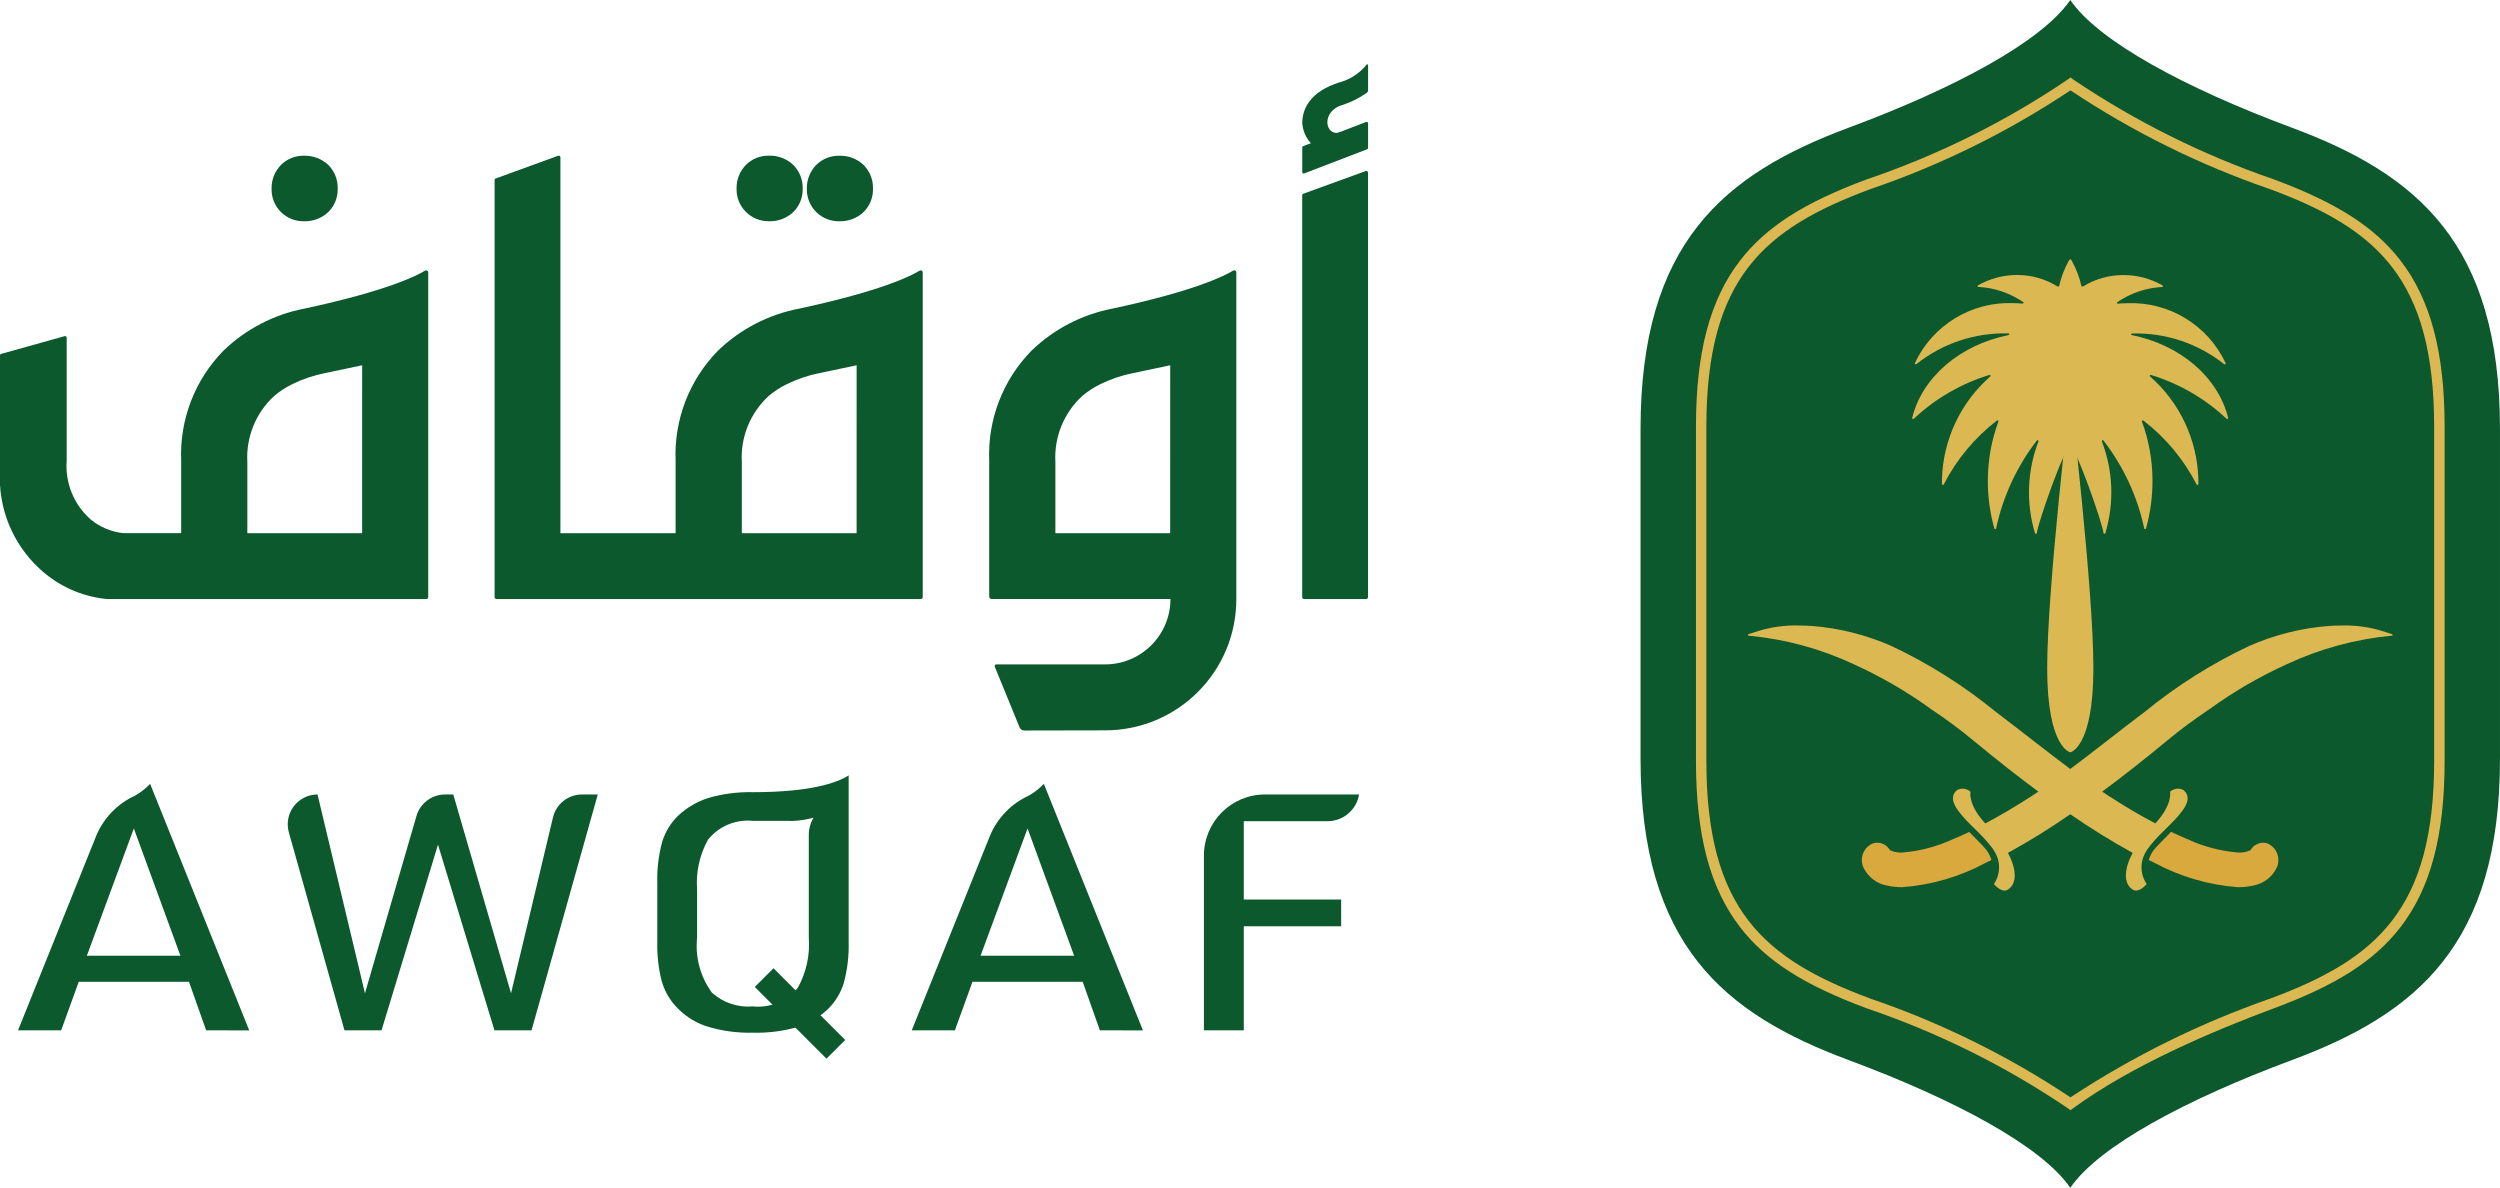
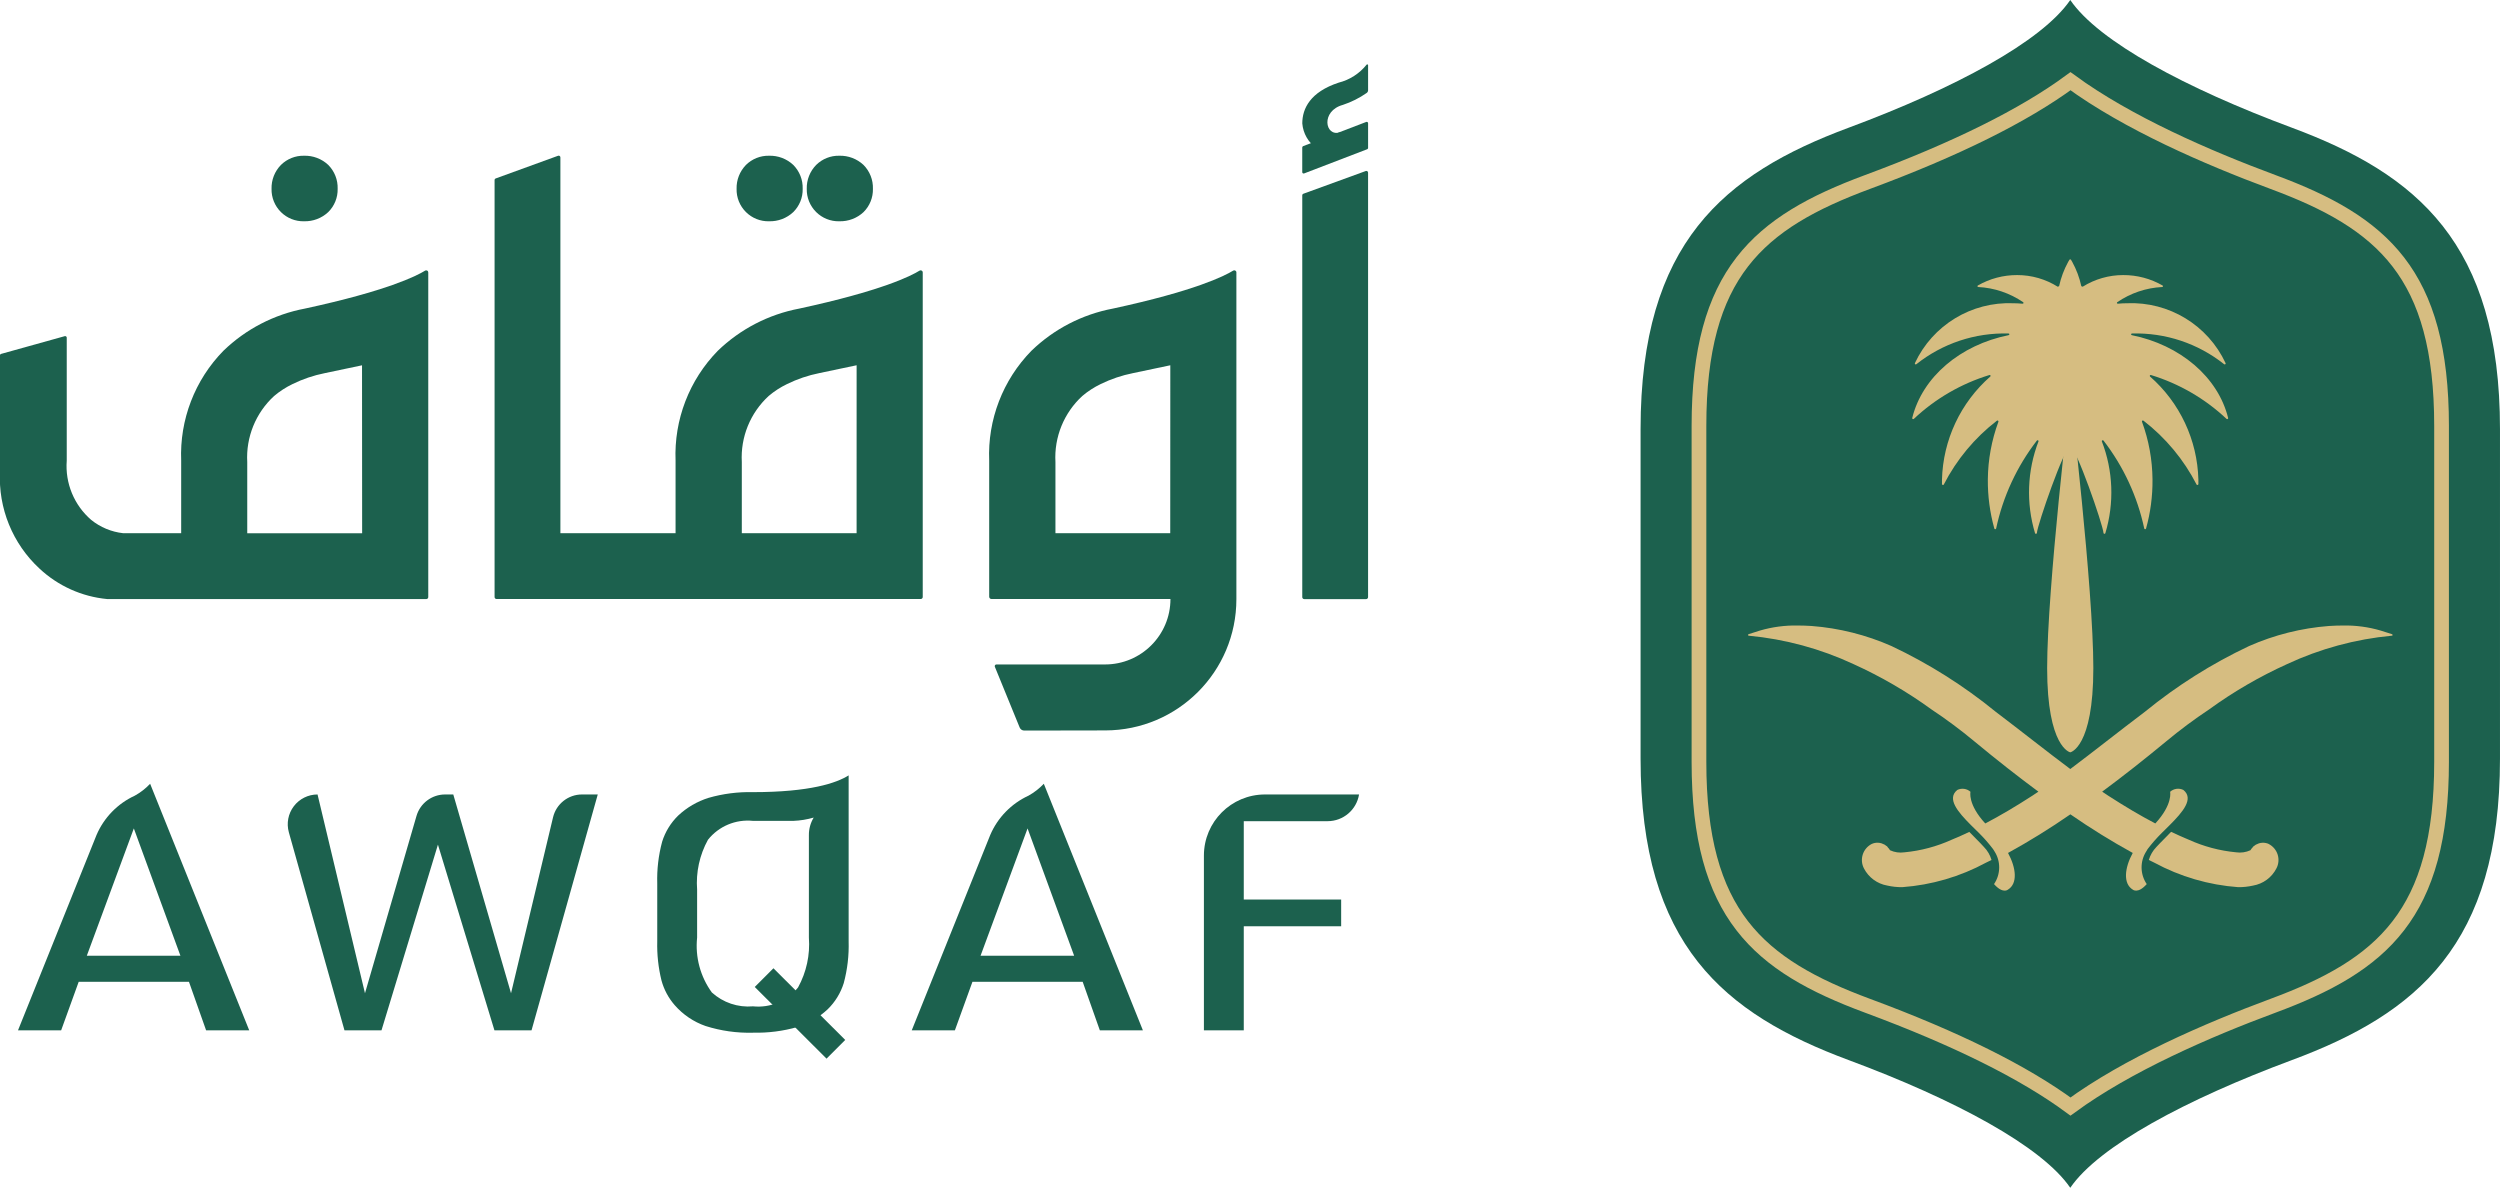
- <svg xmlns="http://www.w3.org/2000/svg" width="169.874" height="80.708" viewBox="0 0 169.874 80.708">
-   <g id="Logo" transform="translate(-137.298)">
-     <g id="Group_55943" data-name="Group 55943" transform="translate(137.298)">
-       <g id="Group_55945" data-name="Group 55945">
-         <path id="Path_122794" data-name="Path 122794" d="M154.859,13.258a2.308,2.308,0,0,0,1.645-.623,2.152,2.152,0,0,0,.642-1.584,2.2,2.2,0,0,0-.642-1.625,2.312,2.312,0,0,0-1.645-.621,2.164,2.164,0,0,0-1.565.621,2.245,2.245,0,0,0-.642,1.625,2.16,2.16,0,0,0,2.207,2.207" transform="translate(-134.199 1.777)" fill="#0c592e" />
-         <path id="Path_122795" data-name="Path 122795" d="M181.15,13.258a2.305,2.305,0,0,0,1.644-.623,2.151,2.151,0,0,0,.642-1.584,2.2,2.2,0,0,0-.642-1.625A2.309,2.309,0,0,0,181.15,8.8a2.164,2.164,0,0,0-1.565.621,2.24,2.24,0,0,0-.642,1.625,2.16,2.16,0,0,0,2.207,2.207" transform="translate(-128.894 1.777)" fill="#0c592e" />
-         <path id="Path_122796" data-name="Path 122796" d="M185.124,13.258a2.31,2.31,0,0,0,1.645-.623,2.156,2.156,0,0,0,.642-1.584,2.209,2.209,0,0,0-.642-1.625,2.314,2.314,0,0,0-1.645-.621,2.164,2.164,0,0,0-1.565.621,2.24,2.24,0,0,0-.642,1.625,2.16,2.16,0,0,0,2.207,2.207" transform="translate(-128.092 1.777)" fill="#0c592e" />
-         <path id="Path_122797" data-name="Path 122797" d="M205.524,33.148h-7.8V28.315a5.666,5.666,0,0,1,1.827-4.494,5.894,5.894,0,0,1,1.244-.809A9.013,9.013,0,0,1,203,22.268l2.527-.531ZM209.806,15.3c-.59.367-2.589,1.375-8.174,2.58a10.878,10.878,0,0,0-5.537,2.869,10.086,10.086,0,0,0-2.868,7.462v9.248a.156.156,0,0,0,.155.157h12.161a4.446,4.446,0,0,1-4.447,4.446h-7.384a.114.114,0,0,0-.106.157l1.686,4.123a.338.338,0,0,0,.315.212l5.512-.011a8.915,8.915,0,0,0,8.9-8.916V15.426a.139.139,0,0,0-.212-.121" transform="translate(-126.011 3.084)" fill="#0c592e" />
-         <path id="Path_122798" data-name="Path 122798" d="M189.861,34.456h-7.8V29.624a5.665,5.665,0,0,1,1.826-4.494,5.9,5.9,0,0,1,1.245-.809,9.03,9.03,0,0,1,2.2-.745l2.53-.531Zm4.281-17.843c-.59.367-2.59,1.375-8.174,2.58a10.878,10.878,0,0,0-5.537,2.869,10.087,10.087,0,0,0-2.869,7.462v4.932h-7.827V8.916a.117.117,0,0,0-.156-.109l-4.24,1.544a.115.115,0,0,0-.077.109V38.795a.135.135,0,0,0,.133.135h28.822a.137.137,0,0,0,.137-.136V16.734a.14.14,0,0,0-.213-.121" transform="translate(-131.655 1.776)" fill="#0c592e" />
-         <path id="Path_122799" data-name="Path 122799" d="M161.905,33.148h-7.8V28.315a5.664,5.664,0,0,1,1.824-4.494,5.9,5.9,0,0,1,1.245-.809,9,9,0,0,1,2.207-.745l2.526-.531ZM166.188,15.3c-.591.367-2.592,1.375-8.174,2.58a10.882,10.882,0,0,0-5.538,2.869,10.091,10.091,0,0,0-2.868,7.462v4.932h-3.947a4.212,4.212,0,0,1-2.166-.9,4.837,4.837,0,0,1-1.666-4.031V19.856a.106.106,0,0,0-.135-.1l-4.322,1.208a.105.105,0,0,0-.077.1v7.892a8.4,8.4,0,0,0,2.688,6.6,7.81,7.81,0,0,0,4.592,2.067h21.688a.134.134,0,0,0,.133-.135V15.426a.14.14,0,0,0-.211-.121" transform="translate(-137.298 3.084)" fill="#0c592e" />
-         <path id="Path_122800" data-name="Path 122800" d="M215.245,9.67,211,11.213a.118.118,0,0,0-.077.109v27.3a.137.137,0,0,0,.136.136h4.2a.136.136,0,0,0,.136-.136V9.78a.116.116,0,0,0-.155-.109" transform="translate(-122.439 1.95)" fill="#0c592e" />
-         <path id="Path_122801" data-name="Path 122801" d="M211.054,10.395,215.34,8.75a.093.093,0,0,0,.06-.088V6.984a.094.094,0,0,0-.127-.088L210.988,8.54a.092.092,0,0,0-.061.089v1.678a.094.094,0,0,0,.127.088" transform="translate(-122.439 1.39)" fill="#0c592e" />
-         <path id="Path_122802" data-name="Path 122802" d="M215.4,3.691V5.4a.223.223,0,0,1-.095.18,6.265,6.265,0,0,1-1.62.812c-1.512.413-1.225,2.175-.2,1.868.989-.3-1.739,1.906-1.7,1.877a5.585,5.585,0,0,0,.1-.805,2.292,2.292,0,0,1-.959-1.681c0-1.023.554-2.138,2.471-2.771a3.534,3.534,0,0,0,1.9-1.221.056.056,0,0,1,.1.032" transform="translate(-122.439 0.733)" fill="#0c592e" />
-         <path id="Path_122803" data-name="Path 122803" d="M151.1,61.068l-1.167-3.3h-7.49l-1.195,3.3h-2.931L143.651,47.8a5.2,5.2,0,0,1,2.6-2.672,4.314,4.314,0,0,0,1.042-.809l6.734,16.753ZM142.993,56h6.359l-3.166-8.651Z" transform="translate(-137.092 8.943)" fill="#0c592e" />
-         <path id="Path_122804" data-name="Path 122804" d="M167.612,60.947l-3.836-12.619-3.836,12.619h-2.518l-3.78-13.455a2.025,2.025,0,0,1,1.949-2.573l3.223,13.508,3.5-12.048a2.028,2.028,0,0,1,1.945-1.46h.556l3.924,13.508,2.852-11.953a2.027,2.027,0,0,1,1.97-1.555h1.072l-4.5,16.029Z" transform="translate(-134.015 9.065)" fill="#0c592e" />
-         <path id="Path_122805" data-name="Path 122805" d="M205.367,60.947V49.071a4.154,4.154,0,0,1,4.152-4.153h6.389a2.163,2.163,0,0,1-2.132,1.816h-5.7v5.325h6.616v1.817h-6.616v7.07Z" transform="translate(-123.561 9.065)" fill="#0c592e" />
-         <path id="Path_122806" data-name="Path 122806" d="M180.964,61.324a9.771,9.771,0,0,1-3.218-.454,4.926,4.926,0,0,1-2.1-1.418,4.264,4.264,0,0,1-.9-1.685,10.051,10.051,0,0,1-.285-2.649V51.182a9.762,9.762,0,0,1,.334-2.836,4.22,4.22,0,0,1,1.092-1.777,5.392,5.392,0,0,1,2.056-1.2,10.076,10.076,0,0,1,3.021-.388c3.887,0,5.683-.625,6.5-1.138v11.28a9.762,9.762,0,0,1-.334,2.836,4.241,4.241,0,0,1-1.092,1.779,5.4,5.4,0,0,1-2.044,1.2,10.031,10.031,0,0,1-3.032.387m0-14.394a3.457,3.457,0,0,0-3.06,1.284,6.076,6.076,0,0,0-.737,3.39v3.259a5.4,5.4,0,0,0,1,3.732,3.681,3.681,0,0,0,2.794.942,3.459,3.459,0,0,0,3.06-1.284,6.088,6.088,0,0,0,.736-3.39V47.9a2.26,2.26,0,0,1,.328-1.191,5.79,5.79,0,0,1-1.376.224Z" transform="translate(-129.798 8.847)" fill="#0c592e" />
-         <path id="Path_122807" data-name="Path 122807" d="M201.631,61.068l-1.167-3.3h-7.49l-1.195,3.3h-2.931L194.182,47.8a5.2,5.2,0,0,1,2.6-2.672,4.337,4.337,0,0,0,1.042-.809l6.733,16.753ZM193.524,56h6.359l-3.166-8.651Z" transform="translate(-126.895 8.943)" fill="#0c592e" />
-         <rect id="Rectangle_13982" data-name="Rectangle 13982" width="1.796" height="6.889" transform="translate(51.288 67.064) rotate(-45)" fill="#0c592e" />
-         <path id="Path_122808" data-name="Path 122808" d="M274.311,8.677C267.11,6,261.182,2.822,259.253,0h0c-1.928,2.822-7.856,6-15.058,8.677-8.487,3.154-14.142,7.842-14.142,20.478v22.4c0,12.636,5.655,17.324,14.142,20.478,7.2,2.674,13.13,5.854,15.058,8.677h0c1.929-2.823,7.856-6,15.057-8.677,8.487-3.154,14.142-7.842,14.142-20.478v-22.4c0-12.636-5.654-17.324-14.142-20.478" transform="translate(-118.579)" fill="#0c592e" />
-         <path id="Path_122809" data-name="Path 122809" d="M258.574,74.482l-.208-.154a57.091,57.091,0,0,0-13.625-6.766c-4.277-1.586-6.853-3.237-8.614-5.518-2.044-2.647-3-6.237-3-11.3v-22.7c0-5.06.952-8.649,3-11.3,1.761-2.281,4.337-3.931,8.614-5.518a57.037,57.037,0,0,0,13.625-6.766l.208-.154.209.153a58.223,58.223,0,0,0,13.6,6.768c4.277,1.586,6.853,3.236,8.615,5.517,2.044,2.647,3,6.237,3,11.3v22.7c0,5.06-.952,8.649-3,11.3-1.761,2.281-4.338,3.931-8.615,5.518-4.025,1.493-9.652,3.878-13.6,6.767Zm0-69.3a58.657,58.657,0,0,1-13.59,6.708c-7.231,2.682-11.15,6.051-11.15,16.154v22.7c0,10.1,3.919,13.471,11.15,16.154a58.714,58.714,0,0,1,13.589,6.708A61.617,61.617,0,0,1,272.136,66.9c7.232-2.683,11.151-6.052,11.151-16.154v-22.7c0-10.1-3.919-13.471-11.151-16.152A58.955,58.955,0,0,1,258.575,5.182Z" transform="translate(-117.887 0.958)" fill="#dcb853" />
-         <path id="Path_122810" data-name="Path 122810" d="M266.939,47.855a.923.923,0,0,0-.416-.083l0,0a.94.94,0,0,0-.245.04c-.018.006-.035.014-.052.02a.927.927,0,0,0-.153.069l-.007,0h0a.863.863,0,0,0-.1.075.429.429,0,0,0-.049.026c-.008.008-.013.02-.022.029a.321.321,0,0,0-.04.031l0,.014a.88.88,0,0,0-.162.207,1.737,1.737,0,0,1-.976.141,10.084,10.084,0,0,1-3.216-.856q-.577-.238-1.2-.536c-.006.023-.782.785-1,1.03a2.08,2.08,0,0,0-.516.882l.367.18a14.162,14.162,0,0,0,5.705,1.668,4.436,4.436,0,0,0,1.014-.108,2.2,2.2,0,0,0,1.585-1.169,1.227,1.227,0,0,0-.529-1.66" transform="translate(-112.778 9.492)" fill="#d9a93d" />
-         <path id="Path_122811" data-name="Path 122811" d="M249.869,47.032q-.622.3-1.2.536a10.079,10.079,0,0,1-3.215.856,1.734,1.734,0,0,1-.976-.141.918.918,0,0,0-.163-.207l0-.014a.455.455,0,0,0-.04-.031c-.01-.008-.014-.02-.023-.029a.481.481,0,0,0-.048-.026c-.034-.025-.065-.056-.1-.076h0l-.007,0a.79.79,0,0,0-.153-.067c-.018-.007-.034-.016-.052-.022a.934.934,0,0,0-.245-.04v0a.923.923,0,0,0-.416.083,1.225,1.225,0,0,0-.53,1.659,2.2,2.2,0,0,0,1.586,1.171,4.428,4.428,0,0,0,1.014.108,14.172,14.172,0,0,0,5.7-1.668c.09-.043.367-.18.367-.18a2.091,2.091,0,0,0-.514-.882c-.213-.245-.989-1.007-1-1.03" transform="translate(-116.051 9.492)" fill="#d9a93d" />
-         <path id="Path_122812" data-name="Path 122812" d="M279.892,35.958l-.047-.018c-.083-.025-.422-.136-.728-.232a8.541,8.541,0,0,0-2.562-.343c-.311,0-.63.011-.952.031a16.578,16.578,0,0,0-5.43,1.365,34.36,34.36,0,0,0-7.064,4.454c-1.838,1.389-3.512,2.725-5.082,3.9-1.571-1.172-3.245-2.507-5.082-3.9a34.387,34.387,0,0,0-7.063-4.454,16.592,16.592,0,0,0-5.43-1.365c-.322-.02-.641-.031-.953-.031a8.552,8.552,0,0,0-2.562.343c-.305.1-.645.207-.728.232l-.047.018a.051.051,0,0,0,.024.1,21.572,21.572,0,0,1,7.108,1.929,30.235,30.235,0,0,1,5.307,3.085,33.293,33.293,0,0,1,2.9,2.158q2.28,1.887,4.359,3.423c-.137.091-.275.186-.41.274q-1.7,1.1-3.2,1.887c-1.208-1.308-1-2.152-1-2.152a.811.811,0,0,0-.9-.125c-.726.586.008,1.472.939,2.4.076.076.528.529.534.526a10.517,10.517,0,0,1,.955,1.09,1.463,1.463,0,0,1,.094.159,2.015,2.015,0,0,1-.032,2.221c.6.68.945.377.945.377.675-.409.564-1.475.006-2.494a48.433,48.433,0,0,0,4.238-2.625,48.593,48.593,0,0,0,4.238,2.625c-.558,1.019-.668,2.085.006,2.494,0,0,.349.3.946-.377a2.014,2.014,0,0,1-.034-2.221,1.454,1.454,0,0,1,.095-.159,10.4,10.4,0,0,1,.954-1.09c.006,0,.458-.451.534-.526.93-.928,1.666-1.814.939-2.4a.811.811,0,0,0-.9.125s.2.845-1,2.152q-1.495-.784-3.2-1.887c-.136-.088-.274-.183-.41-.274q2.077-1.536,4.357-3.423a33.688,33.688,0,0,1,2.9-2.158,30.276,30.276,0,0,1,5.306-3.085,21.588,21.588,0,0,1,7.11-1.929.051.051,0,0,0,.023-.1" transform="translate(-117.353 7.137)" fill="#dcb853" />
-         <path id="Path_122813" data-name="Path 122813" d="M260.338,19.815a.056.056,0,0,1,.011-.112h.006a9.6,9.6,0,0,1,6.253,2.086.063.063,0,0,0,.1-.071,7.067,7.067,0,0,0-6.7-4.072c-.208,0-.415.013-.62.031a.057.057,0,0,1-.043-.1,5.931,5.931,0,0,1,3.057-1.034.057.057,0,0,0,.03-.1,5.321,5.321,0,0,0-2.684-.71A5.15,5.15,0,0,0,257,16.52l-.093-.04a6.058,6.058,0,0,0-.617-1.646c-.017-.034-.053-.095-.084-.145a.063.063,0,0,0-.054-.03.062.062,0,0,0-.054.03l-.085.145a6.132,6.132,0,0,0-.614,1.646l-.093.04a5.158,5.158,0,0,0-2.753-.792,5.306,5.306,0,0,0-2.681.71.057.057,0,0,0,.026.1,5.924,5.924,0,0,1,3.059,1.034.056.056,0,0,1-.042.1c-.2-.018-.411-.029-.62-.031a7.067,7.067,0,0,0-6.7,4.072.063.063,0,0,0,.1.071,9.6,9.6,0,0,1,6.253-2.086h0a.056.056,0,0,1,.013.112c-3.285.663-5.861,2.837-6.55,5.628a.065.065,0,0,0,.107.061,13.077,13.077,0,0,1,5.143-2.982.061.061,0,0,1,.06.1,9.646,9.646,0,0,0-3.289,7.011c0,.1,0,.2,0,.3,0,.059.1.087.121.035a12.919,12.919,0,0,1,3.614-4.345.064.064,0,0,1,.1.072,11.648,11.648,0,0,0-.716,3.916,12.052,12.052,0,0,0,.44,3.345.062.062,0,0,0,.12,0,14.9,14.9,0,0,1,2.769-5.974c.038-.053.131-.013.114.048a9.642,9.642,0,0,0-.238,6.251.065.065,0,0,0,.124-.017c.038-.566,1.881-5.877,2.265-5.877s2.226,5.311,2.264,5.877a.065.065,0,0,0,.124.017,9.634,9.634,0,0,0-.238-6.251.064.064,0,0,1,.114-.048,14.831,14.831,0,0,1,2.769,5.974.062.062,0,0,0,.121,0,11.961,11.961,0,0,0,.439-3.345,11.647,11.647,0,0,0-.715-3.916.064.064,0,0,1,.1-.072,12.977,12.977,0,0,1,3.615,4.345c.024.052.119.024.119-.035,0-.1,0-.2,0-.3a9.637,9.637,0,0,0-3.289-7.011.062.062,0,0,1,.06-.1,13.072,13.072,0,0,1,5.144,2.982.066.066,0,0,0,.108-.061c-.691-2.791-3.268-4.965-6.551-5.628" transform="translate(-115.478 2.958)" fill="#dcb853" />
-         <path id="Path_122814" data-name="Path 122814" d="M254.614,22.256h0s-1.57,13.23-1.57,18.649,1.57,5.724,1.57,5.724,1.57-.305,1.57-5.724-1.57-18.649-1.57-18.649" transform="translate(-113.939 4.492)" fill="#dcb853" />
-       </g>
+ <svg xmlns="http://www.w3.org/2000/svg" id="Logo" width="169.872" height="80.707" viewBox="0 0 169.872 80.707">
+   <g id="txt">
+     <path id="Path_124715" data-name="Path 124715" d="M115.465,69.406a2.307,2.307,0,0,0,1.644-.622,2.148,2.148,0,0,0,.641-1.584,2.2,2.2,0,0,0-.641-1.625,2.309,2.309,0,0,0-1.644-.622,2.167,2.167,0,0,0-1.565.622,2.241,2.241,0,0,0-.642,1.625,2.159,2.159,0,0,0,2.207,2.207" transform="translate(-94.807 -54.371)" fill="#1c614e" />
+     <path id="Path_124716" data-name="Path 124716" d="M309.409,69.406a2.307,2.307,0,0,0,1.645-.622,2.148,2.148,0,0,0,.641-1.584,2.2,2.2,0,0,0-.641-1.625,2.309,2.309,0,0,0-1.645-.622,2.169,2.169,0,0,0-1.565.622,2.25,2.25,0,0,0-.64,1.625,2.157,2.157,0,0,0,2.206,2.207" transform="translate(-257.154 -54.371)" fill="#1c614e" />
+     <path id="Path_124717" data-name="Path 124717" d="M338.715,69.406a2.317,2.317,0,0,0,1.647-.622A2.158,2.158,0,0,0,341,67.2a2.209,2.209,0,0,0-.642-1.625,2.319,2.319,0,0,0-1.647-.622,2.164,2.164,0,0,0-1.564.622,2.242,2.242,0,0,0-.643,1.625,2.161,2.161,0,0,0,2.207,2.207" transform="translate(-281.686 -54.371)" fill="#1c614e" />
+     <path id="Path_124718" data-name="Path 124718" d="M429.148,112.765c-.591.366-2.589,1.374-8.173,2.58a10.869,10.869,0,0,0-5.537,2.868,10.08,10.08,0,0,0-2.869,7.462v9.248a.156.156,0,0,0,.157.157h12.16a4.445,4.445,0,0,1-4.447,4.446h-7.385a.114.114,0,0,0-.1.157l1.685,4.124a.337.337,0,0,0,.316.211l5.511-.01a8.917,8.917,0,0,0,8.9-8.916V112.887a.14.14,0,0,0-.213-.122m-4.282,17.843h-7.8v-4.832a5.669,5.669,0,0,1,1.826-4.493,5.881,5.881,0,0,1,1.245-.808,9,9,0,0,1,2.206-.746l2.528-.532Z" transform="translate(-345.355 -94.377)" fill="#1c614e" />
+     <path id="Path_124719" data-name="Path 124719" d="M235.16,72.732c-.589.367-2.59,1.374-8.174,2.58a10.884,10.884,0,0,0-5.537,2.868,10.1,10.1,0,0,0-2.869,7.462v4.932h-7.826V65.036a.116.116,0,0,0-.155-.109l-4.241,1.543a.117.117,0,0,0-.076.109V94.914a.134.134,0,0,0,.134.133h28.82a.138.138,0,0,0,.139-.136V72.854a.141.141,0,0,0-.214-.122m-4.28,17.843h-7.8V85.742a5.669,5.669,0,0,1,1.827-4.493,5.882,5.882,0,0,1,1.245-.808,9.012,9.012,0,0,1,2.2-.746l2.529-.532Z" transform="translate(-172.676 -54.344)" fill="#1c614e" />
+     <path id="Path_124720" data-name="Path 124720" d="M28.889,112.765c-.591.367-2.591,1.374-8.171,2.58a10.877,10.877,0,0,0-5.539,2.868,10.089,10.089,0,0,0-2.868,7.462v4.932H8.365a4.2,4.2,0,0,1-2.165-.9,4.833,4.833,0,0,1-1.665-4.031v-8.357a.107.107,0,0,0-.136-.1L.076,118.424a.1.1,0,0,0-.076.1v7.892a8.4,8.4,0,0,0,2.688,6.6,7.81,7.81,0,0,0,4.592,2.066H28.968a.133.133,0,0,0,.132-.133v-22.06a.139.139,0,0,0-.211-.122m-4.282,17.843H16.8v-4.832a5.668,5.668,0,0,1,1.825-4.493,5.927,5.927,0,0,1,1.246-.808,8.975,8.975,0,0,1,2.2-.746l2.528-.532Z" transform="translate(0 -94.377)" fill="#1c614e" />
+     <path id="Path_124721" data-name="Path 124721" d="M547.457,71.29l-4.238,1.544a.115.115,0,0,0-.078.109v27.3a.135.135,0,0,0,.136.136h4.2a.136.136,0,0,0,.136-.136V71.4a.117.117,0,0,0-.157-.11" transform="translate(-454.654 -59.67)" fill="#1c614e" />
+     <path id="Path_124722" data-name="Path 124722" d="M543.268,54.331l4.286-1.644a.093.093,0,0,0,.06-.087V50.921a.093.093,0,0,0-.127-.088L543.2,52.477a.1.1,0,0,0-.06.089v1.678a.094.094,0,0,0,.127.088" transform="translate(-454.654 -42.547)" fill="#1c614e" />
+     <path id="Path_124723" data-name="Path 124723" d="M547.614,26.863v1.709a.224.224,0,0,1-.094.181,6.249,6.249,0,0,1-1.62.812c-1.512.413-1.224,2.176-.2,1.868.99-.3-1.739,1.906-1.7,1.878a5.776,5.776,0,0,0,.1-.806,2.292,2.292,0,0,1-.957-1.681c0-1.023.552-2.137,2.47-2.77a3.536,3.536,0,0,0,1.9-1.222.056.056,0,0,1,.1.033" transform="translate(-454.654 -22.438)" fill="#1c614e" />
+     <path id="Path_124724" data-name="Path 124724" d="M12.184,338.583h6.36l-3.165-8.65Zm8.106,5.07-1.166-3.3H11.633l-1.193,3.3H7.508l5.336-13.273a5.19,5.19,0,0,1,2.6-2.672,4.251,4.251,0,0,0,1.042-.809l6.733,16.753Z" transform="translate(-6.285 -273.643)" fill="#1c614e" />
+     <path id="Path_124725" data-name="Path 124725" d="M134.04,347.38,130.2,334.761l-3.835,12.619H123.85l-3.78-13.456a2.025,2.025,0,0,1,1.95-2.572l3.223,13.507,3.5-12.047a2.025,2.025,0,0,1,1.944-1.46h.556l3.924,13.507,2.854-11.952a2.023,2.023,0,0,1,1.969-1.555h1.07l-4.5,16.028Z" transform="translate(-100.443 -277.369)" fill="#1c614e" />
+     <path id="Path_124726" data-name="Path 124726" d="M502.117,347.38V335.505a4.153,4.153,0,0,1,4.152-4.153h6.39a2.164,2.164,0,0,1-2.133,1.815h-5.7v5.326h6.617v1.816h-6.617v7.071Z" transform="translate(-420.313 -277.369)" fill="#1c614e" />
+     <path id="Path_124727" data-name="Path 124727" d="M280.63,326.472a3.454,3.454,0,0,0-3.06,1.284,6.074,6.074,0,0,0-.737,3.39V334.4a5.4,5.4,0,0,0,1,3.731,3.68,3.68,0,0,0,2.8.943,3.457,3.457,0,0,0,3.059-1.284,6.086,6.086,0,0,0,.736-3.39V327.44a2.268,2.268,0,0,1,.327-1.192,5.76,5.76,0,0,1-1.376.224Zm0,14.394a9.788,9.788,0,0,1-3.22-.454,4.936,4.936,0,0,1-2.1-1.418,4.247,4.247,0,0,1-.9-1.685,10.055,10.055,0,0,1-.286-2.649v-3.936a9.8,9.8,0,0,1,.333-2.837,4.254,4.254,0,0,1,1.093-1.778,5.381,5.381,0,0,1,2.057-1.2,10.046,10.046,0,0,1,3.022-.389c3.887,0,5.683-.625,6.5-1.139v11.28a9.8,9.8,0,0,1-.333,2.837,4.252,4.252,0,0,1-1.093,1.778,5.391,5.391,0,0,1-2.044,1.2,10.025,10.025,0,0,1-3.032.387" transform="translate(-229.465 -270.695)" fill="#1c614e" />
+     <path id="Path_124728" data-name="Path 124728" d="M384.942,338.583H391.3l-3.164-8.65Zm8.105,5.07-1.167-3.3h-7.489l-1.194,3.3h-2.931l5.333-13.273a5.194,5.194,0,0,1,2.6-2.672,4.344,4.344,0,0,0,1.041-.809l6.732,16.753Z" transform="translate(-318.314 -273.643)" fill="#1c614e" />
+     <rect id="Rectangle_14087" data-name="Rectangle 14087" width="1.796" height="6.889" transform="matrix(0.707, -0.708, 0.708, 0.707, 51.285, 67.064)" fill="#1c614e" />
+   </g>
+   <g id="art">
+     <path id="base" d="M728.485,8.677C721.282,6,715.354,2.823,713.426,0h0c-1.928,2.823-7.854,6-15.056,8.677-8.487,3.153-14.141,7.842-14.141,20.478v22.4c0,12.636,5.654,17.324,14.141,20.477,7.2,2.674,13.128,5.855,15.056,8.677h0c1.928-2.822,7.856-6,15.058-8.677,8.486-3.153,14.141-7.841,14.141-20.477v-22.4c0-12.636-5.655-17.325-14.141-20.478" transform="translate(-572.754)" fill="#1c614e" />
+     <path id="border" d="M733.837,103.54c-3.159-2.326-7.772-4.618-13.795-6.849-7.424-2.753-11.449-6.209-11.449-16.573V57.292c0-10.365,4.025-13.821,11.449-16.573,6.023-2.231,10.635-4.524,13.795-6.849,3.866,2.829,9.283,5.188,13.764,6.85,7.426,2.752,11.45,6.208,11.45,16.573V80.118c0,10.365-4.025,13.821-11.45,16.573C743.12,98.352,737.7,100.712,733.837,103.54Z" transform="translate(-593.15 -28.352)" fill="none" stroke="#d6bd81" stroke-miterlimit="10" stroke-width="1" />
+     <g id="inner">
+       <path id="Path_124731" data-name="Path 124731" d="M904.4,347.765a.937.937,0,0,0-.418-.084v0a.929.929,0,0,0-.246.04c-.019.006-.034.014-.052.021a.914.914,0,0,0-.153.067s-.005,0-.006,0h0c-.032.019-.065.05-.1.075l-.048.027c-.008.008-.013.02-.022.028a.366.366,0,0,0-.039.031l0,.014a.923.923,0,0,0-.162.207,1.726,1.726,0,0,1-.976.14,10.075,10.075,0,0,1-3.214-.856c-.386-.158-.788-.337-1.2-.535-.006.023-.783.785-1,1.03a2.113,2.113,0,0,0-.514.882l.367.18a14.156,14.156,0,0,0,5.706,1.668,4.4,4.4,0,0,0,1.012-.108,2.2,2.2,0,0,0,1.586-1.169,1.225,1.225,0,0,0-.528-1.659" transform="translate(-750.24 -290.418)" fill="#d6bd81" />
+       <path id="Path_124732" data-name="Path 124732" d="M783.927,346.943q-.622.3-1.2.535a10.076,10.076,0,0,1-3.214.856,1.722,1.722,0,0,1-.976-.141.931.931,0,0,0-.164-.207l.005-.015c-.014-.014-.028-.019-.04-.031s-.014-.02-.023-.028-.02-.013-.048-.027-.065-.056-.1-.075h0l-.006,0a.923.923,0,0,0-.154-.067c-.017-.006-.034-.016-.051-.021a.937.937,0,0,0-.247-.04v0a.922.922,0,0,0-.416.083,1.229,1.229,0,0,0-.531,1.659,2.212,2.212,0,0,0,1.587,1.169,4.444,4.444,0,0,0,1.015.109,14.145,14.145,0,0,0,5.7-1.668c.092-.043.368-.18.368-.18a2.084,2.084,0,0,0-.514-.882c-.213-.246-.989-1.007-1-1.03" transform="translate(-650.111 -290.42)" fill="#d6bd81" />
+       <path id="Path_124733" data-name="Path 124733" d="M772.8,261.479l-.046-.018c-.083-.025-.423-.136-.729-.232a8.537,8.537,0,0,0-2.561-.343c-.312,0-.63.012-.952.032a16.574,16.574,0,0,0-5.431,1.365,34.432,34.432,0,0,0-7.063,4.454c-1.839,1.389-3.512,2.724-5.082,3.9-1.571-1.173-3.246-2.508-5.082-3.9a34.465,34.465,0,0,0-7.063-4.454,16.582,16.582,0,0,0-5.431-1.365c-.322-.02-.64-.032-.952-.032a8.546,8.546,0,0,0-2.562.343c-.307.1-.645.207-.728.232l-.048.018a.052.052,0,0,0,.024.1,21.574,21.574,0,0,1,7.11,1.929,30.29,30.29,0,0,1,5.306,3.085,33.337,33.337,0,0,1,2.9,2.159q2.279,1.887,4.359,3.423c-.136.091-.275.187-.41.274-1.134.734-2.206,1.365-3.2,1.887-1.208-1.308-1.005-2.152-1.005-2.152a.81.81,0,0,0-.895-.125c-.727.586.009,1.472.938,2.4.076.076.53.53.535.527a10.372,10.372,0,0,1,.955,1.09,1.466,1.466,0,0,1,.1.159,2.014,2.014,0,0,1-.033,2.221c.6.681.943.378.943.378.676-.409.565-1.475.008-2.494a48.908,48.908,0,0,0,4.237-2.624,48.514,48.514,0,0,0,4.237,2.624c-.557,1.019-.668,2.084.005,2.494,0,0,.35.3.946-.378a2.015,2.015,0,0,1-.033-2.221,1.763,1.763,0,0,1,.094-.159,10.535,10.535,0,0,1,.956-1.09c.005,0,.458-.451.533-.527.93-.927,1.666-1.813.939-2.4a.812.812,0,0,0-.9.125s.2.845-1.006,2.152c-1-.523-2.066-1.153-3.2-1.887-.136-.087-.275-.183-.41-.274q2.075-1.536,4.357-3.423a33.681,33.681,0,0,1,2.9-2.159,30.286,30.286,0,0,1,5.306-3.085,21.572,21.572,0,0,1,7.11-1.929.051.051,0,0,0,.022-.1" transform="translate(-610.262 -218.383)" fill="#d6bd81" />
+       <path id="Path_124734" data-name="Path 124734" d="M812.473,113.287a.056.056,0,0,1,.011-.112h.008a9.606,9.606,0,0,1,6.252,2.087.063.063,0,0,0,.1-.071,7.065,7.065,0,0,0-6.7-4.072c-.21,0-.415.013-.62.031a.057.057,0,0,1-.045-.1,5.945,5.945,0,0,1,3.06-1.034.056.056,0,0,0,.028-.1,5.313,5.313,0,0,0-2.683-.711,5.168,5.168,0,0,0-2.752.792l-.093-.039a6.079,6.079,0,0,0-.615-1.647c-.018-.034-.055-.095-.085-.145a.06.06,0,0,0-.053-.03.066.066,0,0,0-.055.03l-.085.145a6.121,6.121,0,0,0-.615,1.647l-.093.039a5.16,5.16,0,0,0-2.751-.792,5.316,5.316,0,0,0-2.683.711.056.056,0,0,0,.028.1,5.953,5.953,0,0,1,3.06,1.034.057.057,0,0,1-.046.1c-.2-.018-.41-.029-.62-.031a7.065,7.065,0,0,0-6.695,4.072.063.063,0,0,0,.1.071,9.607,9.607,0,0,1,6.253-2.087h.005a.056.056,0,0,1,.013.112c-3.285.664-5.863,2.838-6.551,5.628a.065.065,0,0,0,.108.062,13.061,13.061,0,0,1,5.142-2.982.061.061,0,0,1,.059.1,9.646,9.646,0,0,0-3.288,7.012c0,.1,0,.2,0,.3,0,.059.094.087.121.035a12.927,12.927,0,0,1,3.614-4.345.065.065,0,0,1,.1.072,11.644,11.644,0,0,0-.719,3.916,12.035,12.035,0,0,0,.442,3.345.063.063,0,0,0,.122-.005,14.832,14.832,0,0,1,2.767-5.973c.037-.053.13-.014.113.047a9.641,9.641,0,0,0-.235,6.251.065.065,0,0,0,.123-.016c.038-.566,1.879-5.878,2.264-5.878s2.226,5.312,2.264,5.878a.065.065,0,0,0,.123.016,9.628,9.628,0,0,0-.238-6.251c-.015-.061.078-.1.116-.047a14.866,14.866,0,0,1,2.767,5.973.063.063,0,0,0,.122.005,11.99,11.99,0,0,0,.439-3.345,11.649,11.649,0,0,0-.715-3.916.064.064,0,0,1,.1-.072,12.97,12.97,0,0,1,3.612,4.345c.025.052.121.025.121-.035,0-.1,0-.2,0-.3a9.643,9.643,0,0,0-3.289-7.012.062.062,0,0,1,.061-.1,13.066,13.066,0,0,1,5.141,2.982.065.065,0,0,0,.108-.062c-.689-2.789-3.266-4.964-6.551-5.628" transform="translate(-667.617 -90.514)" fill="#d6bd81" />
+       <path id="Path_124735" data-name="Path 124735" d="M855.383,164.177h0s-1.571,13.23-1.571,18.649,1.571,5.724,1.571,5.724,1.568-.305,1.568-5.724-1.568-18.649-1.568-18.649" transform="translate(-714.711 -137.43)" fill="#d6bd81" />
    </g>
  </g>
</svg>
